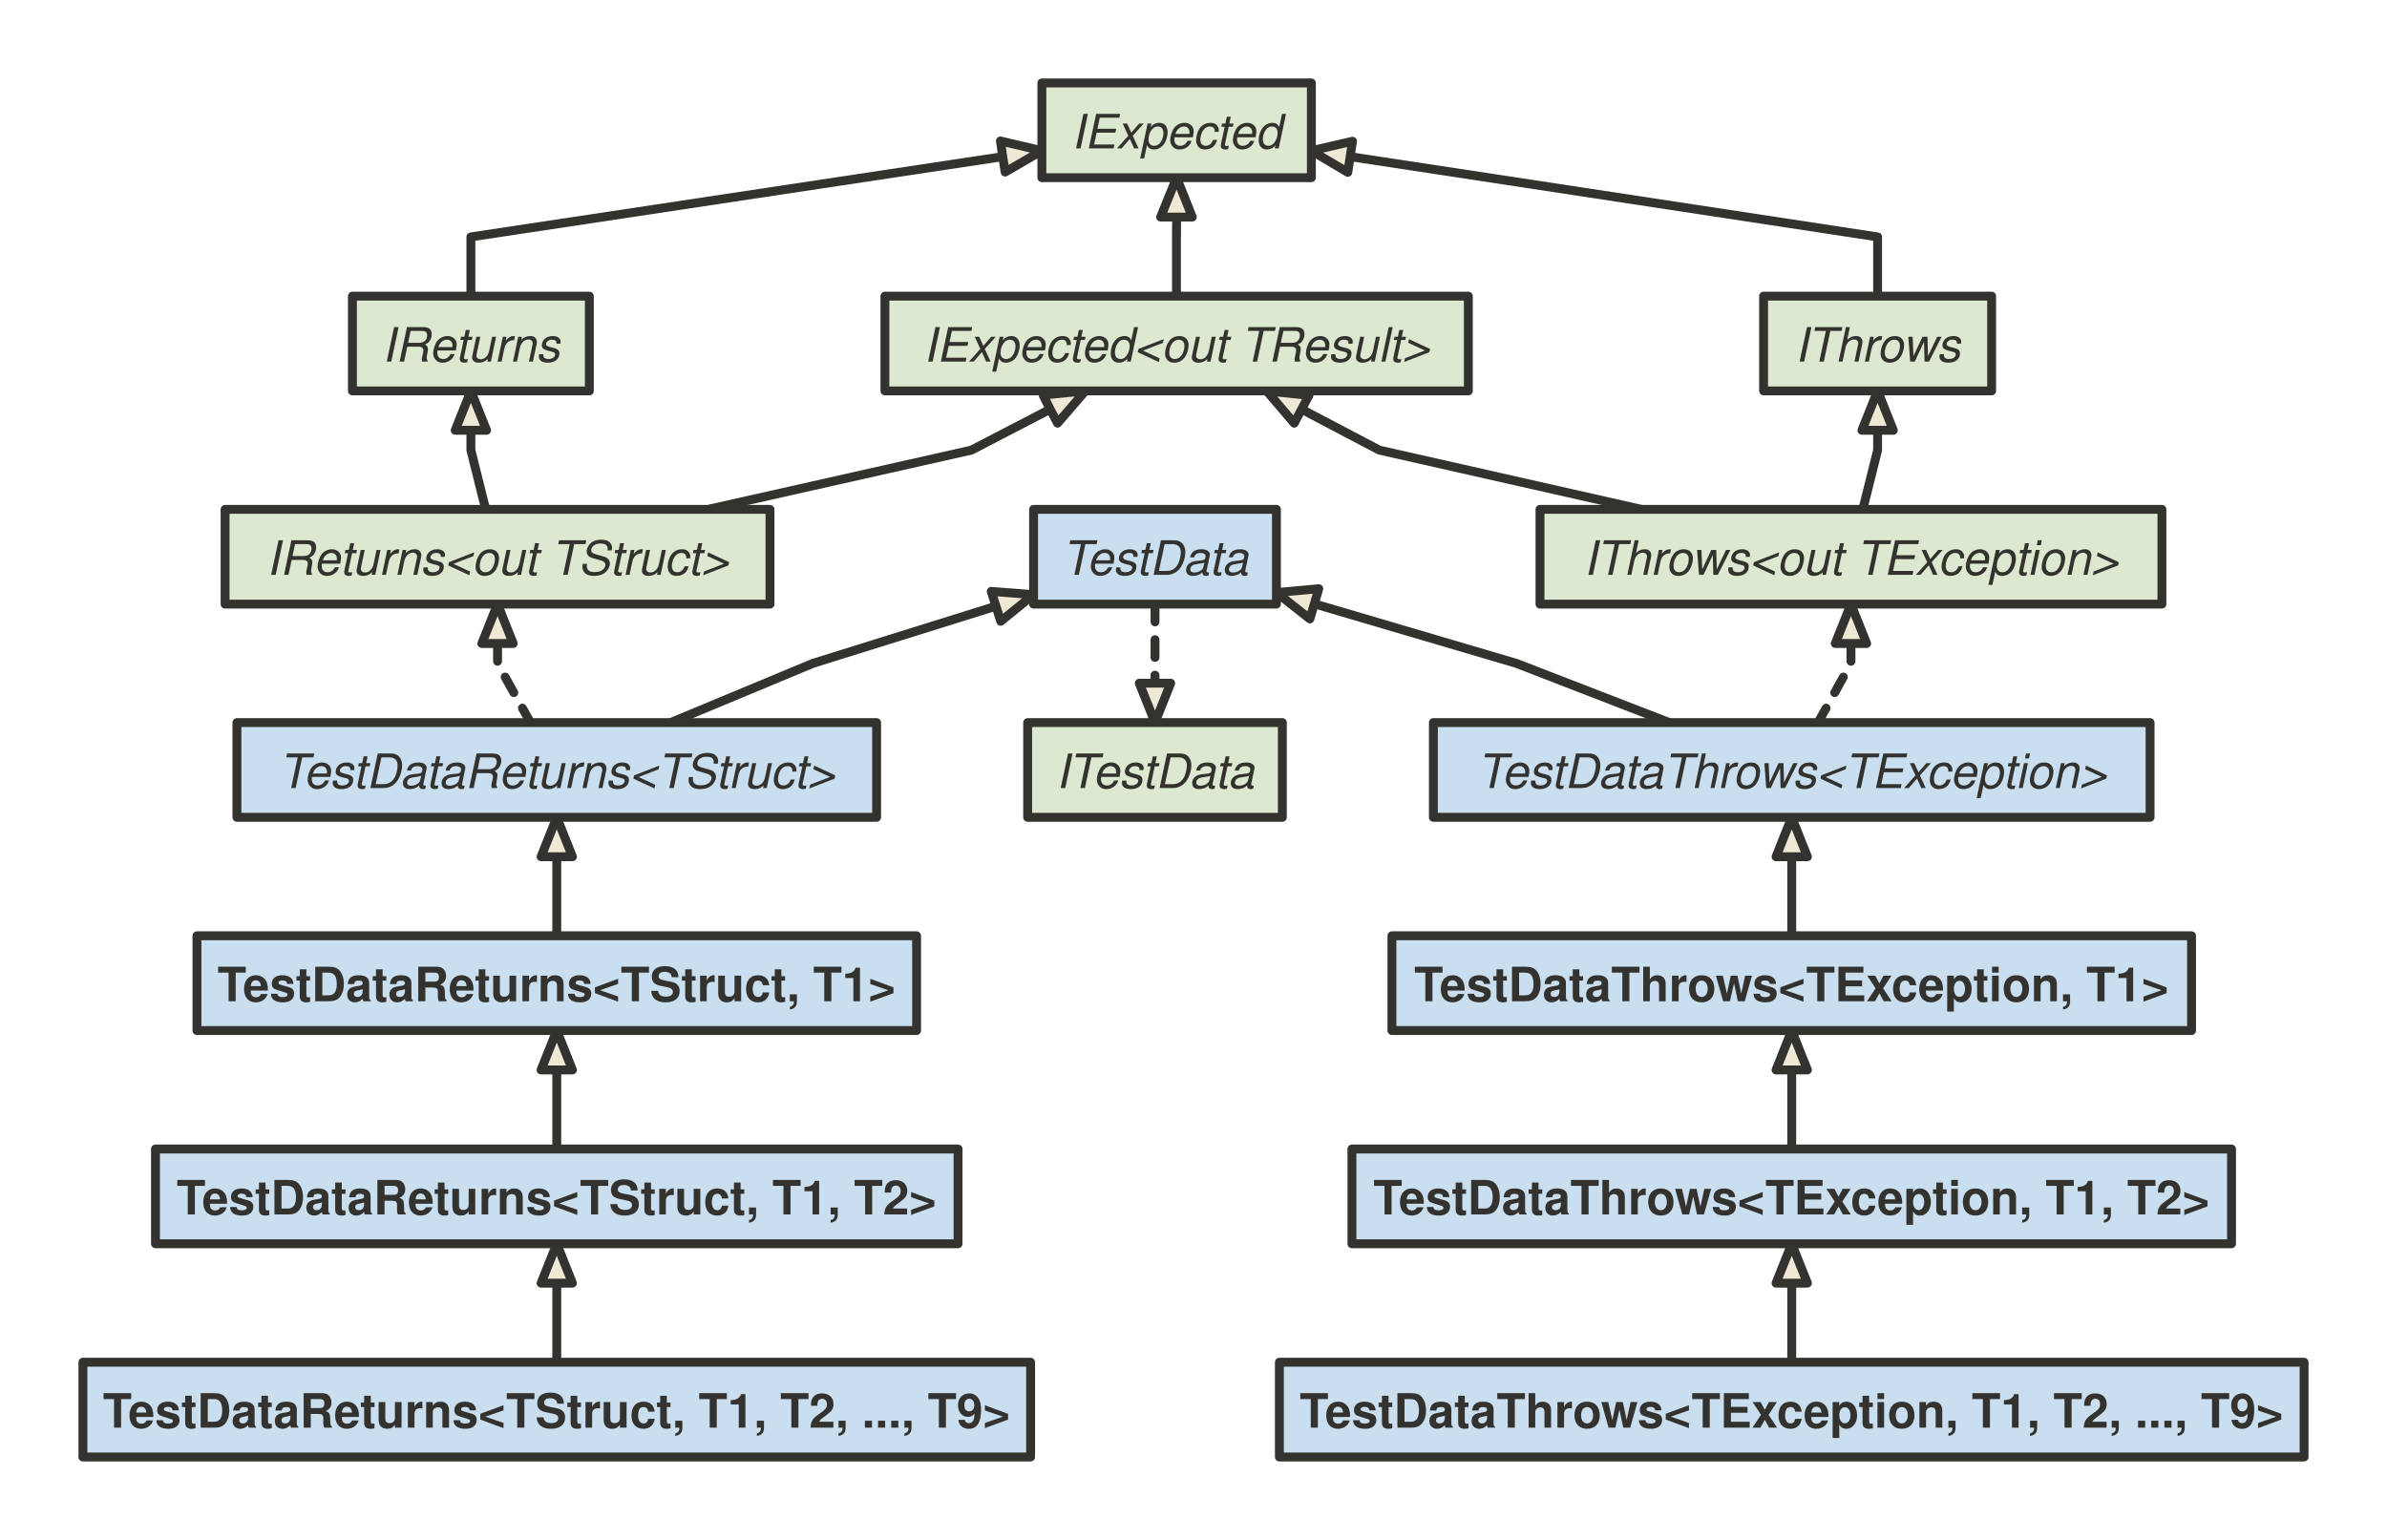
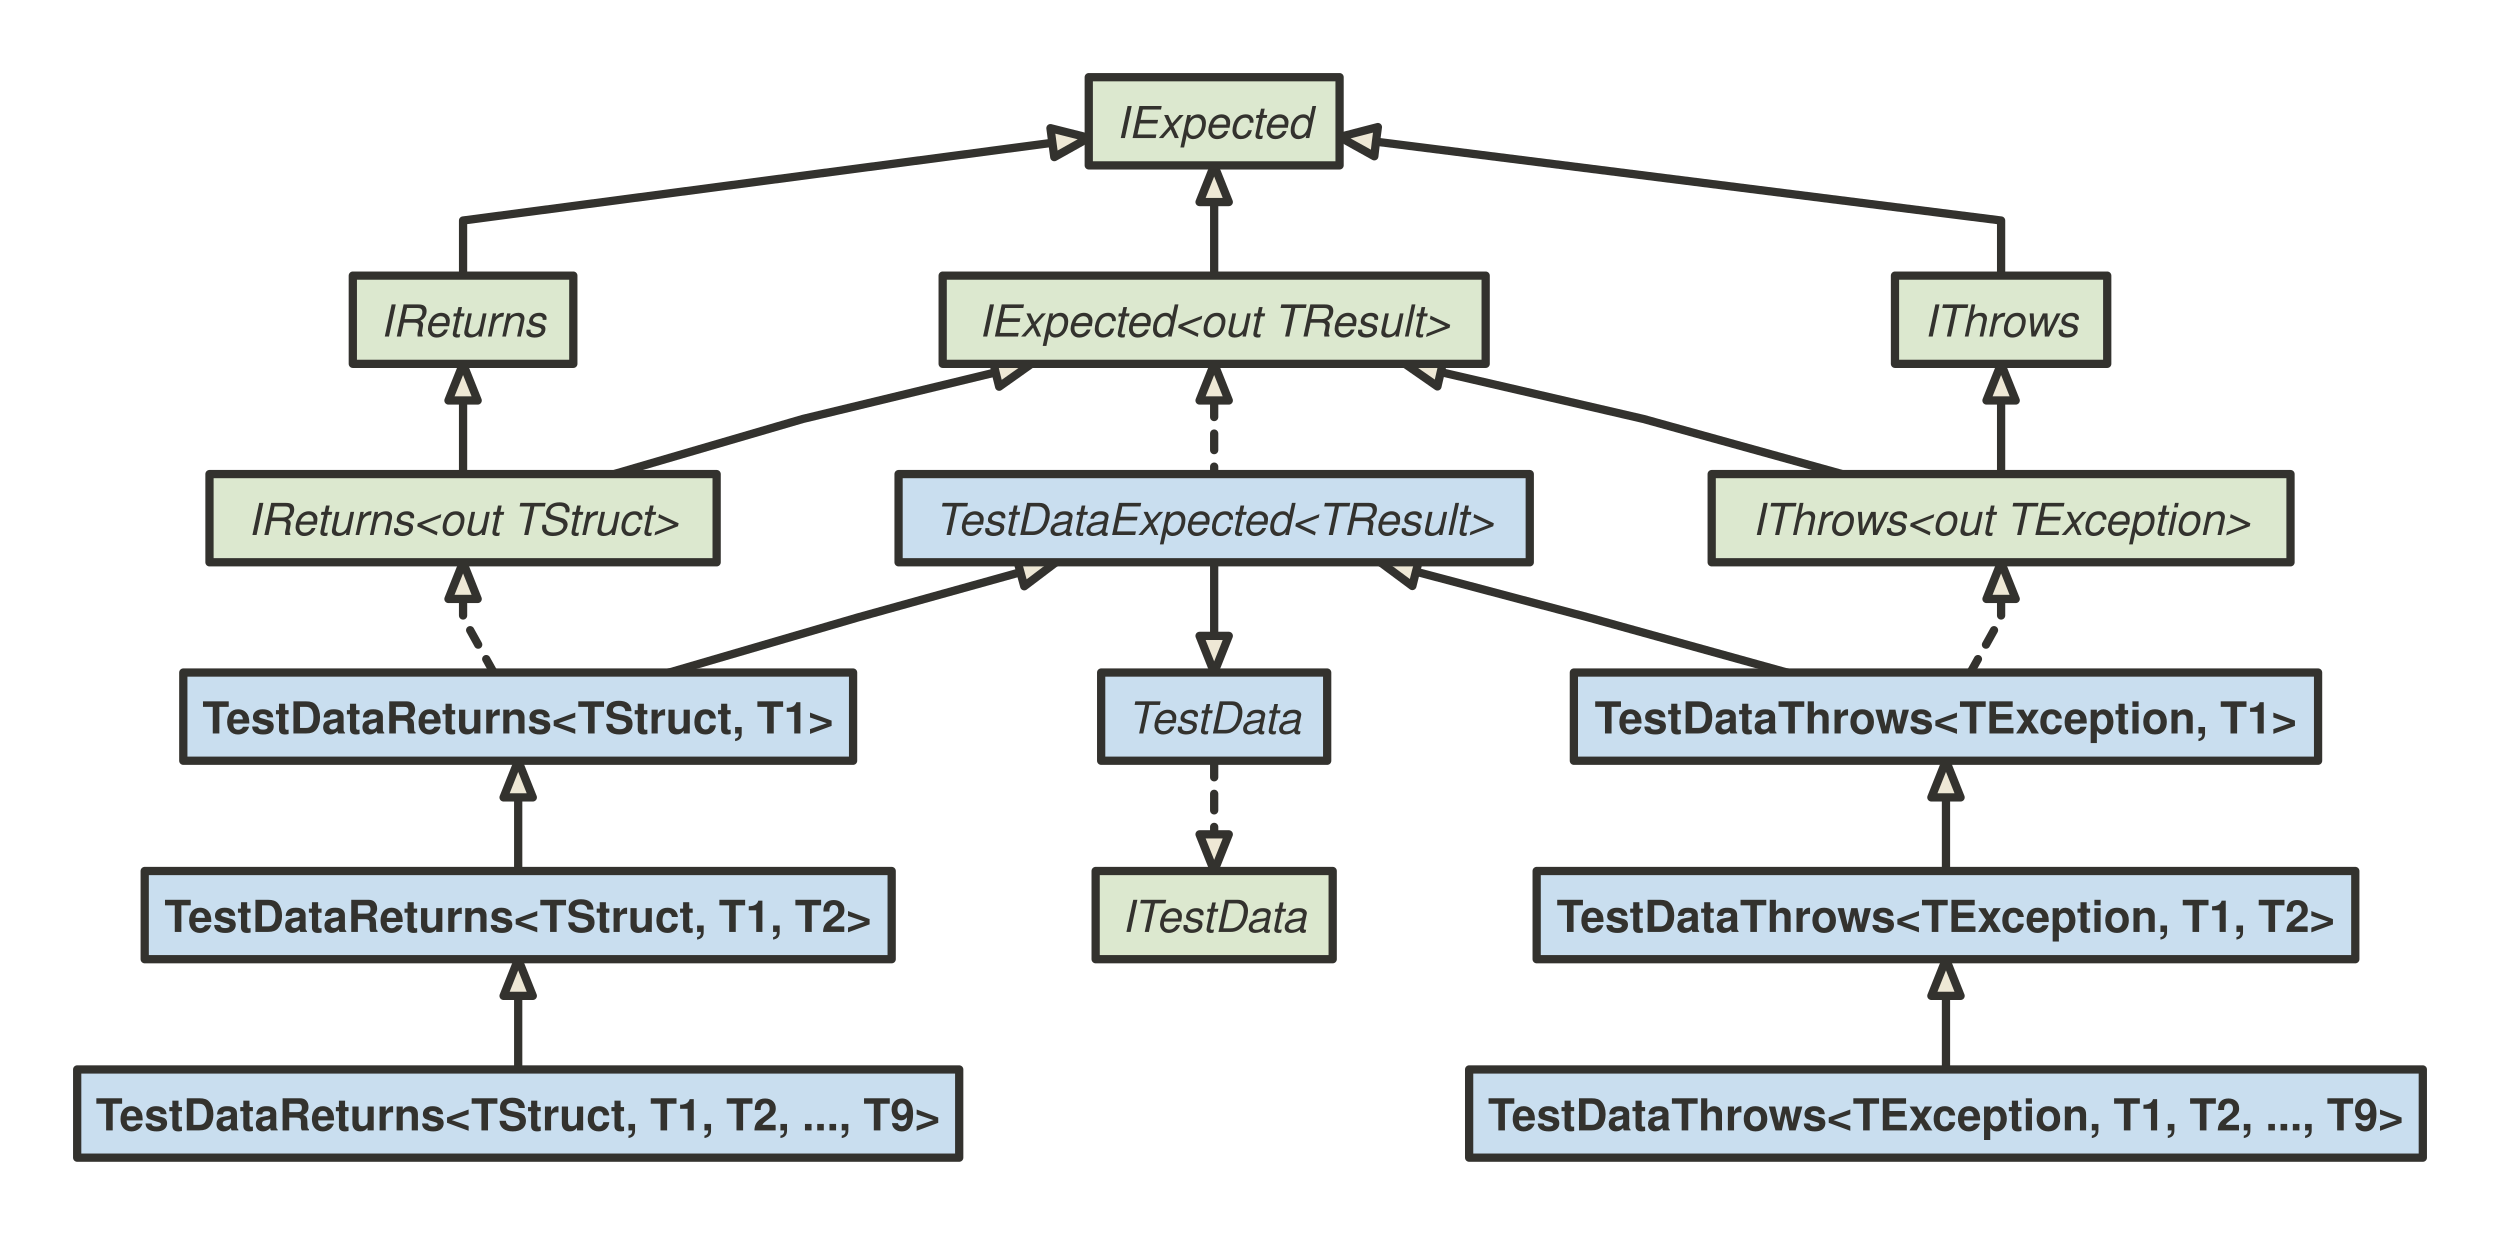
- <svg xmlns="http://www.w3.org/2000/svg" version="1.1" baseProfile="full" width="806.0" height="520.0" viewBox="0 0 806 520">
+ <svg xmlns="http://www.w3.org/2000/svg" version="1.1" baseProfile="full" width="907.0" height="448.0" viewBox="0 0 907 448">
  <g stroke-width="1.0" text-align="left" font="12pt Helvetica, Arial, sans-serif" font-size="12pt" font-family="Helvetica" font-weight="bold" font-style="normal">
    <g font-family="Helvetica" font-size="12pt" font-weight="bold" font-style="normal" stroke-width="3.0" stroke-linejoin="round" stroke-linecap="round" stroke="#33322E">
      <g stroke="transparent" fill="transparent">
-         <rect x="0.0" y="0.0" height="520.0" width="806.0" stroke="none" />
+         <rect x="0.0" y="0.0" height="448.0" width="907.0" stroke="none" />
      </g>
      <g transform="translate(8, 8)" fill="#33322E">
        <g transform="translate(20, 20)" fill="#eee8d5" font-family="Helvetica" font-size="12pt" font-weight="normal" font-style="normal">
-           <path d="M310.6 24.9 L131 52 L131 72 L131.0 72.0 " fill="none" />
-           <path d="M311.4 30.1 L310.6 24.9 L309.8 19.6 L323.8 22.9 Z" />
-           <path d="M131.0 117.3 L131 124 L136 144 L136.0 144.0 " fill="none" />
-           <path d="M136.3 117.3 L131.0 117.3 L125.7 117.3 L131.0 104.0 Z" />
-           <path d="M369.3 45.3 L369.25 52 L369.25 72 L369.3 72.0 " fill="none" />
-           <path d="M374.6 45.3 L369.3 45.3 L363.9 45.3 L369.3 32.0 Z" />
-           <path d="M326.6 110.2 L300 124 L211.111 144 L211.1 144.0 " fill="none" />
-           <path d="M329.1 114.9 L326.6 110.2 L324.2 105.4 L338.5 104.0 Z" />
+           <path d="M353.8 23.8 L140 52 L140 72 L140.0 72.0 " fill="none" />
+           <path d="M354.5 29.0 L353.8 23.8 L353.1 18.5 L367.0 22.0 Z" />
+           <path d="M140.0 117.3 L140 124 L140 144 L140.0 144.0 " fill="none" />
+           <path d="M145.3 117.3 L140.0 117.3 L134.7 117.3 L140.0 104.0 Z" />
+           <path d="M412.5 45.3 L412.5 52 L412.5 72 L412.5 72.0 " fill="none" />
+           <path d="M417.8 45.3 L412.5 45.3 L407.2 45.3 L412.5 32.0 Z" />
+           <path d="M333.2 107.1 L263.25 124 L194.778 144 L194.8 144.0 " fill="none" />
+           <path d="M334.5 112.3 L333.2 107.1 L332.0 101.9 L346.2 104.0 Z" />
+           <g stroke-dasharray="6 6">
+             <path d="M412.5 117.3 L412.5 124 L412.5 144 L412.5 144.0 " fill="none" />
+           </g>
+           <path d="M417.8 117.3 L412.5 117.3 L407.2 117.3 L412.5 104.0 Z" />
+           <path d="M471.2 23.4 L698 52 L698 72 L698.0 72.0 " fill="none" />
+           <path d="M471.9 18.1 L471.2 23.4 L470.6 28.7 L458.0 21.7 Z" />
+           <path d="M342.2 179.6 L283.25 196 L214.778 216 L214.8 216.0 " fill="none" />
+           <path d="M343.6 184.7 L342.2 179.6 L340.8 174.4 L355.1 176.0 Z" />
+           <path d="M412.5 176.0 L412.5 196 L412.5 202.667 L412.5 202.7 " fill="none" />
+           <path d="M407.2 202.7 L412.5 202.7 L417.8 202.7 L412.5 216.0 Z" />
+           <g stroke-dasharray="6 6">
+             <path d="M412.5 248.0 L412.5 268 L412.5 274.667 L412.5 274.7 " fill="none" />
+           </g>
+           <path d="M407.2 274.7 L412.5 274.7 L417.8 274.7 L412.5 288.0 Z" />
+           <path d="M494.7 107.0 L568.25 124 L640.333 144 L640.3 144.0 " fill="none" />
+           <path d="M495.9 101.8 L494.7 107.0 L493.5 112.2 L481.7 104.0 Z" />
+           <path d="M698.0 117.3 L698 124 L698 144 L698.0 144.0 " fill="none" />
+           <path d="M703.3 117.3 L698.0 117.3 L692.7 117.3 L698.0 104.0 Z" />
+           <g stroke-dasharray="6 6">
+             <path d="M698.0 189.3 L698 196 L686.889 216 L686.9 216.0 " fill="none" />
+           </g>
+           <path d="M703.3 189.3 L698.0 189.3 L692.7 189.3 L698.0 176.0 Z" />
          <g stroke-dasharray="6 6">
            <path d="M140.0 189.3 L140 196 L151.111 216 L151.1 216.0 " fill="none" />
          </g>
          <path d="M145.3 189.3 L140.0 189.3 L134.7 189.3 L140.0 176.0 Z" />
-           <path d="M427.9 24.9 L606 52 L606 72 L606.0 72.0 " fill="none" />
-           <path d="M428.7 19.7 L427.9 24.9 L427.1 30.2 L414.8 22.9 Z" />
-           <g stroke-dasharray="6 6">
-             <path d="M362.0 176.0 L362 196 L362 202.667 L362.0 202.7 " fill="none" />
-           </g>
-           <path d="M356.7 202.7 L362.0 202.7 L367.3 202.7 L362.0 216.0 Z" />
-           <path d="M415.8 175.9 L484 196 L535.667 216 L535.7 216.0 " fill="none" />
-           <path d="M417.3 170.8 L415.8 175.9 L414.3 181.0 L403.0 172.1 Z" />
-           <path d="M411.5 110.2 L437.75 124 L526.222 144 L526.2 144.0 " fill="none" />
-           <path d="M414.0 105.5 L411.5 110.2 L409.0 114.9 L399.7 104.0 Z" />
-           <path d="M606.0 117.3 L606 124 L601 144 L601.0 144.0 " fill="none" />
-           <path d="M611.3 117.3 L606.0 117.3 L600.7 117.3 L606.0 104.0 Z" />
-           <g stroke-dasharray="6 6">
-             <path d="M597.0 189.3 L597 196 L585.889 216 L585.9 216.0 " fill="none" />
-           </g>
-           <path d="M602.3 189.3 L597.0 189.3 L591.7 189.3 L597.0 176.0 Z" />
-           <path d="M308.3 176.7 L246.5 196 L198.444 216 L198.4 216.0 " fill="none" />
-           <path d="M309.9 181.8 L308.3 176.7 L306.7 171.7 L321.0 172.8 Z" />
+           <path d="M485.7 179.4 L548.25 196 L620.333 216 L620.3 216.0 " fill="none" />
+           <path d="M487.1 174.3 L485.7 179.4 L484.4 184.6 L472.8 176.0 Z" />
          <path d="M160.0 261.3 L160 268 L160 288 L160.0 288.0 " fill="none" />
          <path d="M165.3 261.3 L160.0 261.3 L154.7 261.3 L160.0 248.0 Z" />
-           <path d="M577.0 261.3 L577 268 L577 288 L577.0 288.0 " fill="none" />
-           <path d="M582.3 261.3 L577.0 261.3 L571.7 261.3 L577.0 248.0 Z" />
+           <path d="M678.0 261.3 L678 268 L678 288 L678.0 288.0 " fill="none" />
+           <path d="M683.3 261.3 L678.0 261.3 L672.7 261.3 L678.0 248.0 Z" />
          <path d="M160.0 333.3 L160 340 L160 360 L160.0 360.0 " fill="none" />
          <path d="M165.3 333.3 L160.0 333.3 L154.7 333.3 L160.0 320.0 Z" />
-           <path d="M577.0 333.3 L577 340 L577 360 L577.0 360.0 " fill="none" />
-           <path d="M582.3 333.3 L577.0 333.3 L571.7 333.3 L577.0 320.0 Z" />
-           <path d="M160.0 405.3 L160 412 L160 432 L160.0 432.0 " fill="none" />
-           <path d="M165.3 405.3 L160.0 405.3 L154.7 405.3 L160.0 392.0 Z" />
-           <path d="M577.0 405.3 L577 412 L577 432 L577.0 432.0 " fill="none" />
-           <path d="M582.3 405.3 L577.0 405.3 L571.7 405.3 L577.0 392.0 Z" />
+           <path d="M678.0 333.3 L678 340 L678 360 L678.0 360.0 " fill="none" />
+           <path d="M683.3 333.3 L678.0 333.3 L672.7 333.3 L678.0 320.0 Z" />
          <g data-name="IExpected">
            <g fill="#DCE8CF" stroke="#33322E" data-name="IExpected">
-               <rect x="323.8" y="0.0" height="32.0" width="91.0" data-name="IExpected" />
-             </g>
-             <g transform="translate(323.75, 0)" font-family="Helvetica" font-size="12pt" font-weight="normal" font-style="italic" data-name="IExpected" data-compartment="0">
+               <rect x="367.0" y="0.0" height="32.0" width="91.0" data-name="IExpected" />
+             </g>
+             <g transform="translate(367, 0)" font-family="Helvetica" font-size="12pt" font-weight="normal" font-style="italic" data-name="IExpected" data-compartment="0">
              <g transform="translate(8, 8)" fill="#33322E" text-align="center" data-name="IExpected" data-compartment="0">
                <text x="37.5" y="14.1" stroke="none" text-anchor="middle" data-name="IExpected" data-compartment="0">IExpected</text>
              </g>
            </g>
          </g>
          <g data-name="IReturns">
            <g fill="#DCE8CF" stroke="#33322E" data-name="IReturns">
-               <rect x="91.0" y="72.0" height="32.0" width="80.0" data-name="IReturns" />
-             </g>
-             <g transform="translate(91, 72)" font-family="Helvetica" font-size="12pt" font-weight="normal" font-style="italic" data-name="IReturns" data-compartment="0">
+               <rect x="100.0" y="72.0" height="32.0" width="80.0" data-name="IReturns" />
+             </g>
+             <g transform="translate(100, 72)" font-family="Helvetica" font-size="12pt" font-weight="normal" font-style="italic" data-name="IReturns" data-compartment="0">
              <g transform="translate(8, 8)" fill="#33322E" text-align="center" data-name="IReturns" data-compartment="0">
                <text x="32.0" y="14.1" stroke="none" text-anchor="middle" data-name="IReturns" data-compartment="0">IReturns</text>
              </g>
            </g>
          </g>
          <g data-name="IExpected&lt;out TResult&gt;">
            <g fill="#DCE8CF" stroke="#33322E" data-name="IExpected&lt;out TResult&gt;">
-               <rect x="270.8" y="72.0" height="32.0" width="197.0" data-name="IExpected&lt;out TResult&gt;" />
-             </g>
-             <g transform="translate(270.75, 72)" font-family="Helvetica" font-size="12pt" font-weight="normal" font-style="italic" data-name="IExpected&lt;out TResult&gt;" data-compartment="0">
+               <rect x="314.0" y="72.0" height="32.0" width="197.0" data-name="IExpected&lt;out TResult&gt;" />
+             </g>
+             <g transform="translate(314, 72)" font-family="Helvetica" font-size="12pt" font-weight="normal" font-style="italic" data-name="IExpected&lt;out TResult&gt;" data-compartment="0">
              <g transform="translate(8, 8)" fill="#33322E" text-align="center" data-name="IExpected&lt;out TResult&gt;" data-compartment="0">
                <text x="90.5" y="14.1" stroke="none" text-anchor="middle" data-name="IExpected&lt;out TResult&gt;" data-compartment="0">IExpected&lt;out TResult&gt;</text>
              </g>
            </g>
          </g>
          <g data-name="IThrows">
            <g fill="#DCE8CF" stroke="#33322E" data-name="IThrows">
-               <rect x="567.5" y="72.0" height="32.0" width="77.0" data-name="IThrows" />
-             </g>
-             <g transform="translate(567.5, 72)" font-family="Helvetica" font-size="12pt" font-weight="normal" font-style="italic" data-name="IThrows" data-compartment="0">
+               <rect x="659.5" y="72.0" height="32.0" width="77.0" data-name="IThrows" />
+             </g>
+             <g transform="translate(659.5, 72)" font-family="Helvetica" font-size="12pt" font-weight="normal" font-style="italic" data-name="IThrows" data-compartment="0">
              <g transform="translate(8, 8)" fill="#33322E" text-align="center" data-name="IThrows" data-compartment="0">
                <text x="30.5" y="14.1" stroke="none" text-anchor="middle" data-name="IThrows" data-compartment="0">IThrows</text>
              </g>
            </g>
          </g>
          <g data-name="IReturns&lt;out TStruct&gt;">
            <g fill="#DCE8CF" stroke="#33322E" data-name="IReturns&lt;out TStruct&gt;">
              <rect x="48.0" y="144.0" height="32.0" width="184.0" data-name="IReturns&lt;out TStruct&gt;" />
            </g>
            <g transform="translate(48, 144)" font-family="Helvetica" font-size="12pt" font-weight="normal" font-style="italic" data-name="IReturns&lt;out TStruct&gt;" data-compartment="0">
              <g transform="translate(8, 8)" fill="#33322E" text-align="center" data-name="IReturns&lt;out TStruct&gt;" data-compartment="0">
                <text x="84.0" y="14.1" stroke="none" text-anchor="middle" data-name="IReturns&lt;out TStruct&gt;" data-compartment="0">IReturns&lt;out TStruct&gt;</text>
              </g>
            </g>
          </g>
          <g data-name="TestData">
            <g fill="#C9DEEF" stroke="#33322E" data-name="TestData">
-               <rect x="321.0" y="144.0" height="32.0" width="82.0" data-name="TestData" />
-             </g>
-             <g transform="translate(321, 144)" font-family="Helvetica" font-size="12pt" font-weight="normal" font-style="italic" data-name="TestData" data-compartment="0">
+               <rect x="371.5" y="216.0" height="32.0" width="82.0" data-name="TestData" />
+             </g>
+             <g transform="translate(371.5, 216)" font-family="Helvetica" font-size="12pt" font-weight="normal" font-style="italic" data-name="TestData" data-compartment="0">
              <g transform="translate(8, 8)" fill="#33322E" text-align="center" data-name="TestData" data-compartment="0">
                <text x="33.0" y="14.1" stroke="none" text-anchor="middle" data-name="TestData" data-compartment="0">TestData</text>
              </g>
            </g>
          </g>
          <g data-name="IThrows&lt;out TException&gt;">
            <g fill="#DCE8CF" stroke="#33322E" data-name="IThrows&lt;out TException&gt;">
-               <rect x="492.0" y="144.0" height="32.0" width="210.0" data-name="IThrows&lt;out TException&gt;" />
-             </g>
-             <g transform="translate(492, 144)" font-family="Helvetica" font-size="12pt" font-weight="normal" font-style="italic" data-name="IThrows&lt;out TException&gt;" data-compartment="0">
+               <rect x="593.0" y="144.0" height="32.0" width="210.0" data-name="IThrows&lt;out TException&gt;" />
+             </g>
+             <g transform="translate(593, 144)" font-family="Helvetica" font-size="12pt" font-weight="normal" font-style="italic" data-name="IThrows&lt;out TException&gt;" data-compartment="0">
              <g transform="translate(8, 8)" fill="#33322E" text-align="center" data-name="IThrows&lt;out TException&gt;" data-compartment="0">
                <text x="97.0" y="14.1" stroke="none" text-anchor="middle" data-name="IThrows&lt;out TException&gt;" data-compartment="0">IThrows&lt;out TException&gt;</text>
              </g>
            </g>
          </g>
-           <g data-name="TestDataReturns&lt;TStruct&gt;">
-             <g fill="#C9DEEF" stroke="#33322E" data-name="TestDataReturns&lt;TStruct&gt;">
-               <rect x="52.0" y="216.0" height="32.0" width="216.0" data-name="TestDataReturns&lt;TStruct&gt;" />
-             </g>
-             <g transform="translate(52, 216)" font-family="Helvetica" font-size="12pt" font-weight="normal" font-style="italic" data-name="TestDataReturns&lt;TStruct&gt;" data-compartment="0">
-               <g transform="translate(8, 8)" fill="#33322E" text-align="center" data-name="TestDataReturns&lt;TStruct&gt;" data-compartment="0">
-                 <text x="100.0" y="14.1" stroke="none" text-anchor="middle" data-name="TestDataReturns&lt;TStruct&gt;" data-compartment="0">TestDataReturns&lt;TStruct&gt;</text>
+           <g data-name="TestDataExpected&lt;TResult&gt;">
+             <g fill="#C9DEEF" stroke="#33322E" data-name="TestDataExpected&lt;TResult&gt;">
+               <rect x="298.0" y="144.0" height="32.0" width="229.0" data-name="TestDataExpected&lt;TResult&gt;" />
+             </g>
+             <g transform="translate(298, 144)" font-family="Helvetica" font-size="12pt" font-weight="normal" font-style="italic" data-name="TestDataExpected&lt;TResult&gt;" data-compartment="0">
+               <g transform="translate(8, 8)" fill="#33322E" text-align="center" data-name="TestDataExpected&lt;TResult&gt;" data-compartment="0">
+                 <text x="106.5" y="14.1" stroke="none" text-anchor="middle" data-name="TestDataExpected&lt;TResult&gt;" data-compartment="0">TestDataExpected&lt;TResult&gt;</text>
              </g>
            </g>
          </g>
          <g data-name="ITestData">
            <g fill="#DCE8CF" stroke="#33322E" data-name="ITestData">
-               <rect x="319.0" y="216.0" height="32.0" width="86.0" data-name="ITestData" />
-             </g>
-             <g transform="translate(319, 216)" font-family="Helvetica" font-size="12pt" font-weight="normal" font-style="italic" data-name="ITestData" data-compartment="0">
+               <rect x="369.5" y="288.0" height="32.0" width="86.0" data-name="ITestData" />
+             </g>
+             <g transform="translate(369.5, 288)" font-family="Helvetica" font-size="12pt" font-weight="normal" font-style="italic" data-name="ITestData" data-compartment="0">
              <g transform="translate(8, 8)" fill="#33322E" text-align="center" data-name="ITestData" data-compartment="0">
                <text x="35.0" y="14.1" stroke="none" text-anchor="middle" data-name="ITestData" data-compartment="0">ITestData</text>
              </g>
            </g>
          </g>
-           <g data-name="TestDataThrows&lt;TException&gt;">
-             <g fill="#C9DEEF" stroke="#33322E" data-name="TestDataThrows&lt;TException&gt;">
-               <rect x="456.0" y="216.0" height="32.0" width="242.0" data-name="TestDataThrows&lt;TException&gt;" />
-             </g>
-             <g transform="translate(456, 216)" font-family="Helvetica" font-size="12pt" font-weight="normal" font-style="italic" data-name="TestDataThrows&lt;TException&gt;" data-compartment="0">
-               <g transform="translate(8, 8)" fill="#33322E" text-align="center" data-name="TestDataThrows&lt;TException&gt;" data-compartment="0">
-                 <text x="113.0" y="14.1" stroke="none" text-anchor="middle" data-name="TestDataThrows&lt;TException&gt;" data-compartment="0">TestDataThrows&lt;TException&gt;</text>
-               </g>
-             </g>
-           </g>
          <g data-name="TestDataReturns&lt;TStruct, T1&gt;">
            <g fill="#C9DEEF" stroke="#33322E" data-name="TestDataReturns&lt;TStruct, T1&gt;">
-               <rect x="38.5" y="288.0" height="32.0" width="243.0" data-name="TestDataReturns&lt;TStruct, T1&gt;" />
-             </g>
-             <g transform="translate(38.5, 288)" font-family="Helvetica" font-size="12pt" font-weight="bold" font-style="normal" data-name="TestDataReturns&lt;TStruct, T1&gt;" data-compartment="0">
+               <rect x="38.5" y="216.0" height="32.0" width="243.0" data-name="TestDataReturns&lt;TStruct, T1&gt;" />
+             </g>
+             <g transform="translate(38.5, 216)" font-family="Helvetica" font-size="12pt" font-weight="bold" font-style="normal" data-name="TestDataReturns&lt;TStruct, T1&gt;" data-compartment="0">
              <g transform="translate(8, 8)" fill="#33322E" text-align="center" data-name="TestDataReturns&lt;TStruct, T1&gt;" data-compartment="0">
                <text x="113.5" y="14.1" stroke="none" text-anchor="middle" data-name="TestDataReturns&lt;TStruct, T1&gt;" data-compartment="0">TestDataReturns&lt;TStruct, T1&gt;</text>
              </g>
            </g>
          </g>
          <g data-name="TestDataThrows&lt;TException, T1&gt;">
            <g fill="#C9DEEF" stroke="#33322E" data-name="TestDataThrows&lt;TException, T1&gt;">
-               <rect x="442.0" y="288.0" height="32.0" width="270.0" data-name="TestDataThrows&lt;TException, T1&gt;" />
-             </g>
-             <g transform="translate(442, 288)" font-family="Helvetica" font-size="12pt" font-weight="bold" font-style="normal" data-name="TestDataThrows&lt;TException, T1&gt;" data-compartment="0">
+               <rect x="543.0" y="216.0" height="32.0" width="270.0" data-name="TestDataThrows&lt;TException, T1&gt;" />
+             </g>
+             <g transform="translate(543, 216)" font-family="Helvetica" font-size="12pt" font-weight="bold" font-style="normal" data-name="TestDataThrows&lt;TException, T1&gt;" data-compartment="0">
              <g transform="translate(8, 8)" fill="#33322E" text-align="center" data-name="TestDataThrows&lt;TException, T1&gt;" data-compartment="0">
                <text x="127.0" y="14.1" stroke="none" text-anchor="middle" data-name="TestDataThrows&lt;TException, T1&gt;" data-compartment="0">TestDataThrows&lt;TException, T1&gt;</text>
              </g>
            </g>
          </g>
          <g data-name="TestDataReturns&lt;TStruct, T1, T2&gt;">
            <g fill="#C9DEEF" stroke="#33322E" data-name="TestDataReturns&lt;TStruct, T1, T2&gt;">
-               <rect x="24.5" y="360.0" height="32.0" width="271.0" data-name="TestDataReturns&lt;TStruct, T1, T2&gt;" />
-             </g>
-             <g transform="translate(24.5, 360)" font-family="Helvetica" font-size="12pt" font-weight="bold" font-style="normal" data-name="TestDataReturns&lt;TStruct, T1, T2&gt;" data-compartment="0">
+               <rect x="24.5" y="288.0" height="32.0" width="271.0" data-name="TestDataReturns&lt;TStruct, T1, T2&gt;" />
+             </g>
+             <g transform="translate(24.5, 288)" font-family="Helvetica" font-size="12pt" font-weight="bold" font-style="normal" data-name="TestDataReturns&lt;TStruct, T1, T2&gt;" data-compartment="0">
              <g transform="translate(8, 8)" fill="#33322E" text-align="center" data-name="TestDataReturns&lt;TStruct, T1, T2&gt;" data-compartment="0">
                <text x="127.5" y="14.1" stroke="none" text-anchor="middle" data-name="TestDataReturns&lt;TStruct, T1, T2&gt;" data-compartment="0">TestDataReturns&lt;TStruct, T1, T2&gt;</text>
              </g>
            </g>
          </g>
          <g data-name="TestDataThrows&lt;TException, T1, T2&gt;">
            <g fill="#C9DEEF" stroke="#33322E" data-name="TestDataThrows&lt;TException, T1, T2&gt;">
-               <rect x="428.5" y="360.0" height="32.0" width="297.0" data-name="TestDataThrows&lt;TException, T1, T2&gt;" />
-             </g>
-             <g transform="translate(428.5, 360)" font-family="Helvetica" font-size="12pt" font-weight="bold" font-style="normal" data-name="TestDataThrows&lt;TException, T1, T2&gt;" data-compartment="0">
+               <rect x="529.5" y="288.0" height="32.0" width="297.0" data-name="TestDataThrows&lt;TException, T1, T2&gt;" />
+             </g>
+             <g transform="translate(529.5, 288)" font-family="Helvetica" font-size="12pt" font-weight="bold" font-style="normal" data-name="TestDataThrows&lt;TException, T1, T2&gt;" data-compartment="0">
              <g transform="translate(8, 8)" fill="#33322E" text-align="center" data-name="TestDataThrows&lt;TException, T1, T2&gt;" data-compartment="0">
                <text x="140.5" y="14.1" stroke="none" text-anchor="middle" data-name="TestDataThrows&lt;TException, T1, T2&gt;" data-compartment="0">TestDataThrows&lt;TException, T1, T2&gt;</text>
              </g>
            </g>
          </g>
          <g data-name="TestDataReturns&lt;TStruct, T1, T2, ..., T9&gt;">
            <g fill="#C9DEEF" stroke="#33322E" data-name="TestDataReturns&lt;TStruct, T1, T2, ..., T9&gt;">
-               <rect x="0.0" y="432.0" height="32.0" width="320.0" data-name="TestDataReturns&lt;TStruct, T1, T2, ..., T9&gt;" />
-             </g>
-             <g transform="translate(0, 432)" font-family="Helvetica" font-size="12pt" font-weight="bold" font-style="normal" data-name="TestDataReturns&lt;TStruct, T1, T2, ..., T9&gt;" data-compartment="0">
+               <rect x="0.0" y="360.0" height="32.0" width="320.0" data-name="TestDataReturns&lt;TStruct, T1, T2, ..., T9&gt;" />
+             </g>
+             <g transform="translate(0, 360)" font-family="Helvetica" font-size="12pt" font-weight="bold" font-style="normal" data-name="TestDataReturns&lt;TStruct, T1, T2, ..., T9&gt;" data-compartment="0">
              <g transform="translate(8, 8)" fill="#33322E" text-align="center" data-name="TestDataReturns&lt;TStruct, T1, T2, ..., T9&gt;" data-compartment="0">
                <text x="152.0" y="14.1" stroke="none" text-anchor="middle" data-name="TestDataReturns&lt;TStruct, T1, T2, ..., T9&gt;" data-compartment="0">TestDataReturns&lt;TStruct, T1, T2, ..., T9&gt;</text>
              </g>
            </g>
          </g>
          <g data-name="TestDataThrows&lt;TException, T1, T2, ..., T9&gt;">
            <g fill="#C9DEEF" stroke="#33322E" data-name="TestDataThrows&lt;TException, T1, T2, ..., T9&gt;">
-               <rect x="404.0" y="432.0" height="32.0" width="346.0" data-name="TestDataThrows&lt;TException, T1, T2, ..., T9&gt;" />
-             </g>
-             <g transform="translate(404, 432)" font-family="Helvetica" font-size="12pt" font-weight="bold" font-style="normal" data-name="TestDataThrows&lt;TException, T1, T2, ..., T9&gt;" data-compartment="0">
+               <rect x="505.0" y="360.0" height="32.0" width="346.0" data-name="TestDataThrows&lt;TException, T1, T2, ..., T9&gt;" />
+             </g>
+             <g transform="translate(505, 360)" font-family="Helvetica" font-size="12pt" font-weight="bold" font-style="normal" data-name="TestDataThrows&lt;TException, T1, T2, ..., T9&gt;" data-compartment="0">
              <g transform="translate(8, 8)" fill="#33322E" text-align="center" data-name="TestDataThrows&lt;TException, T1, T2, ..., T9&gt;" data-compartment="0">
                <text x="165.0" y="14.1" stroke="none" text-anchor="middle" data-name="TestDataThrows&lt;TException, T1, T2, ..., T9&gt;" data-compartment="0">TestDataThrows&lt;TException, T1, T2, ..., T9&gt;</text>
              </g>
            </g>
          </g>
        </g>
      </g>
    </g>
  </g>
</svg>
